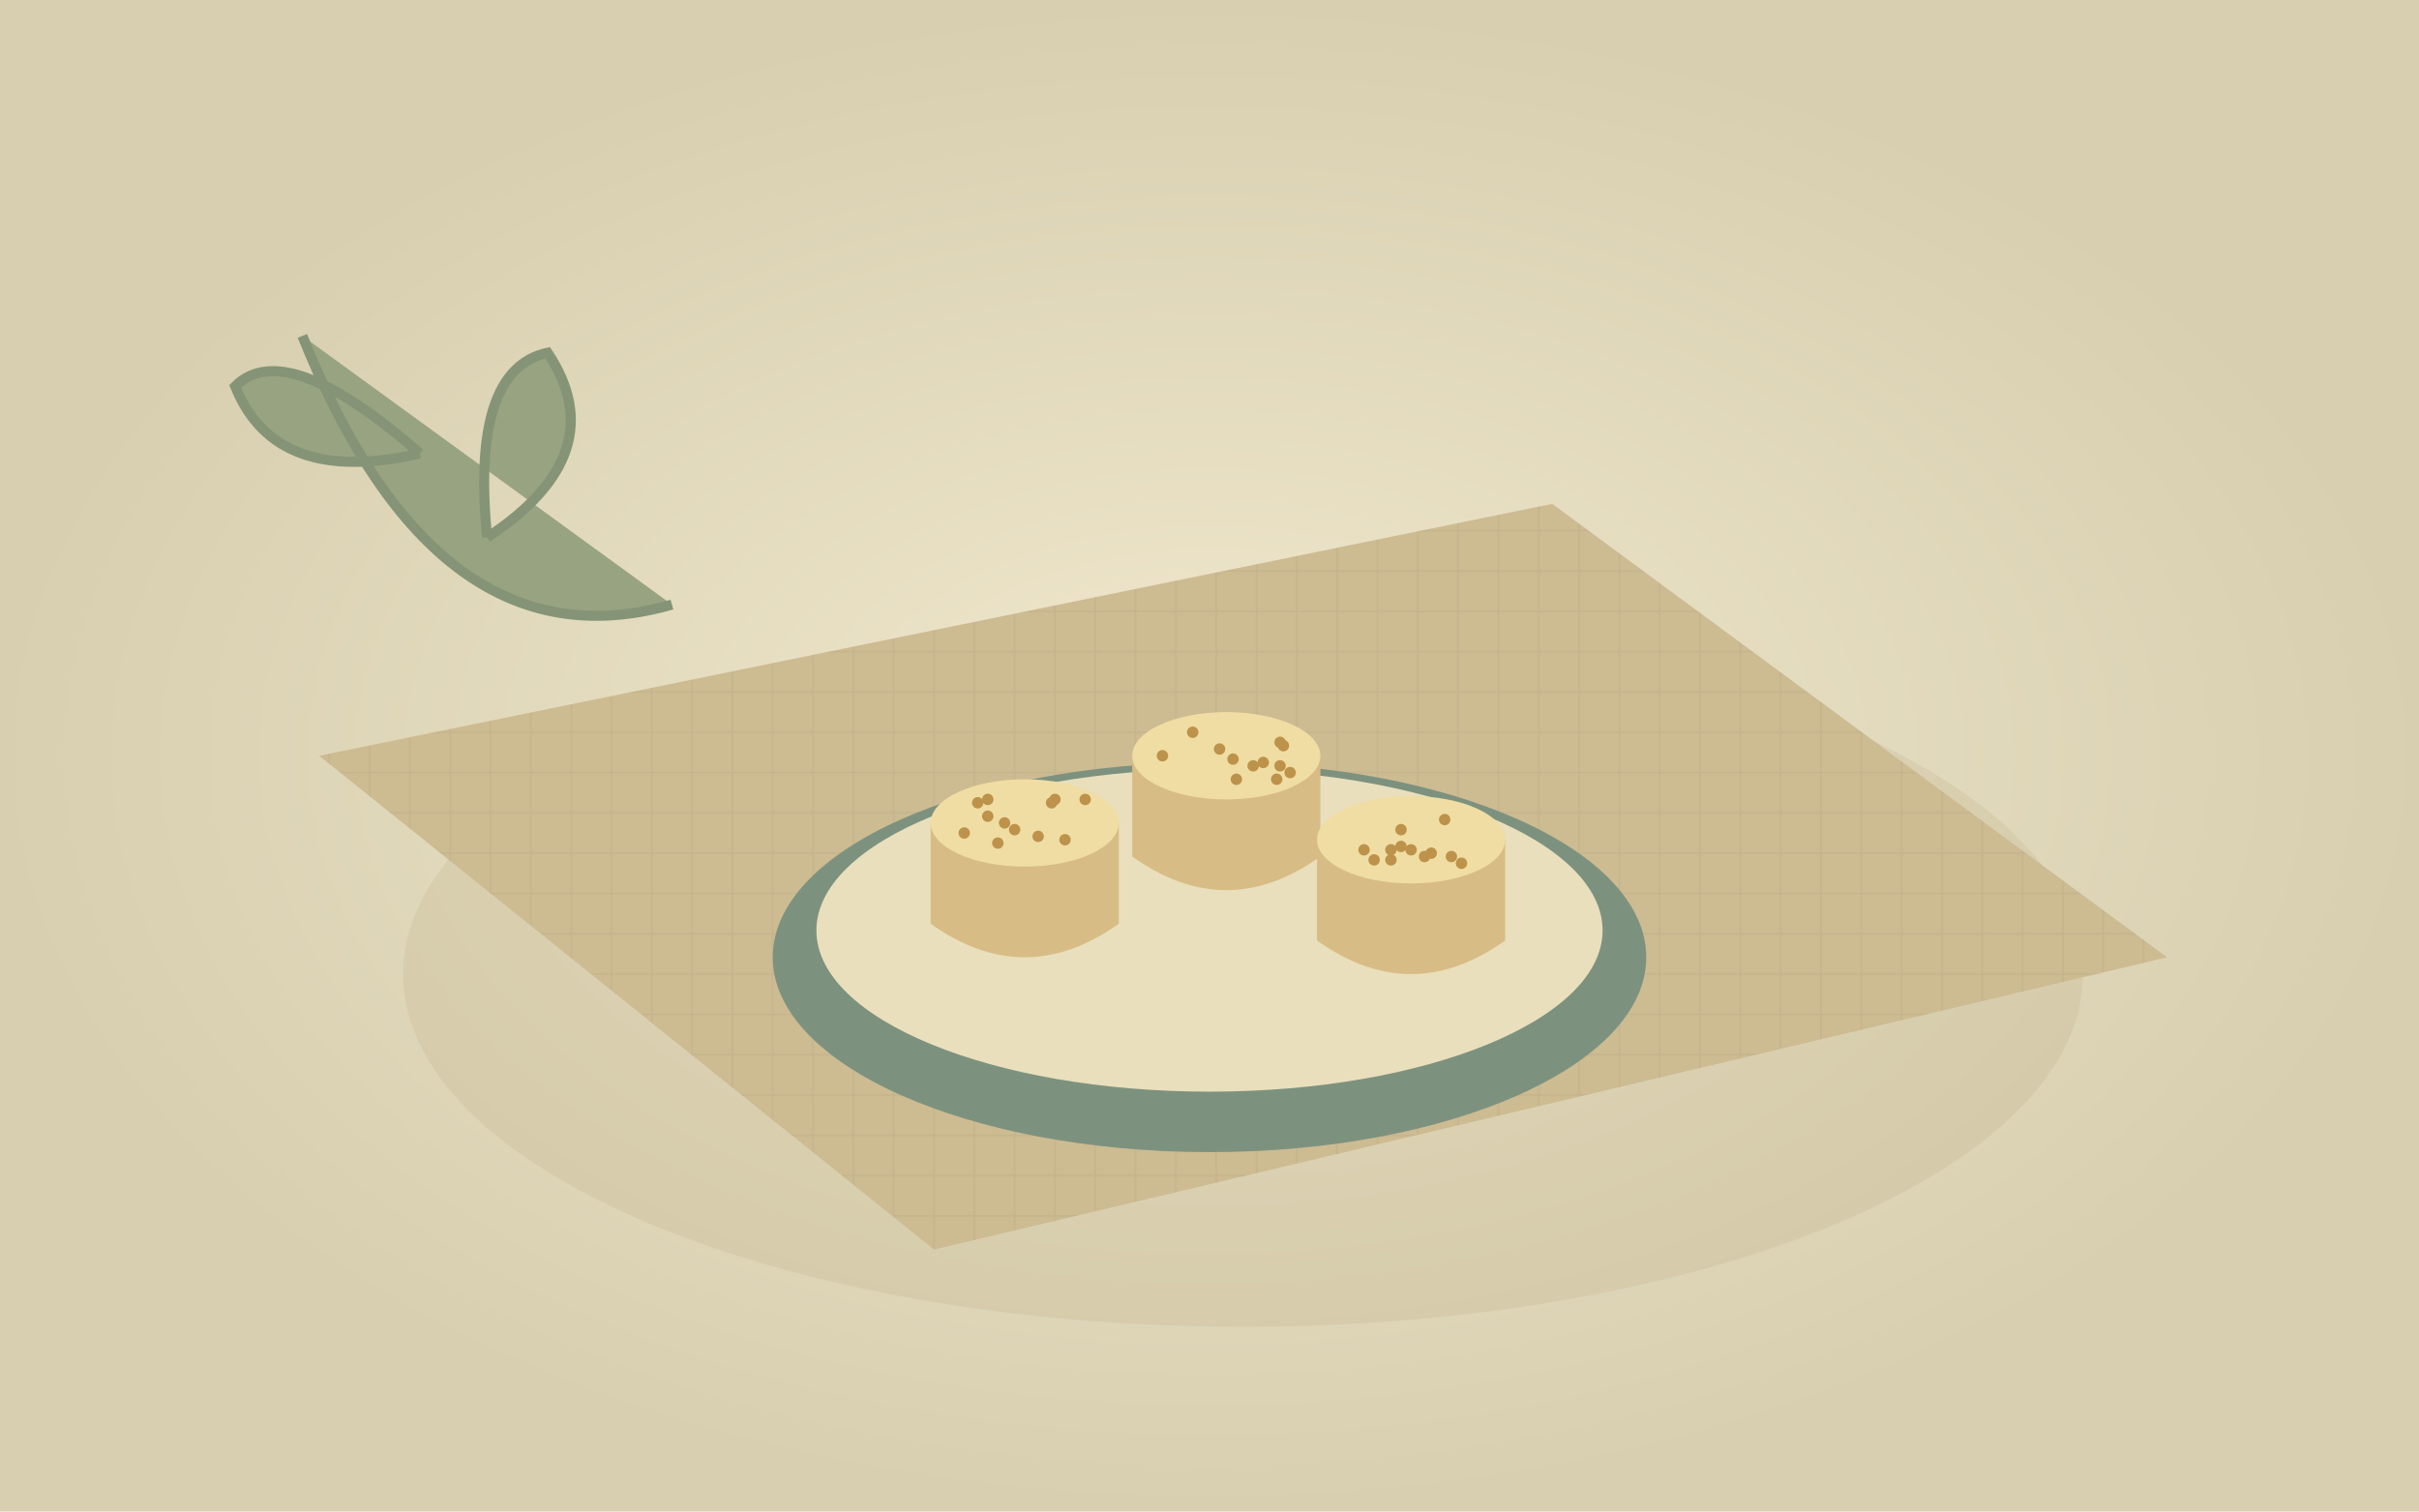
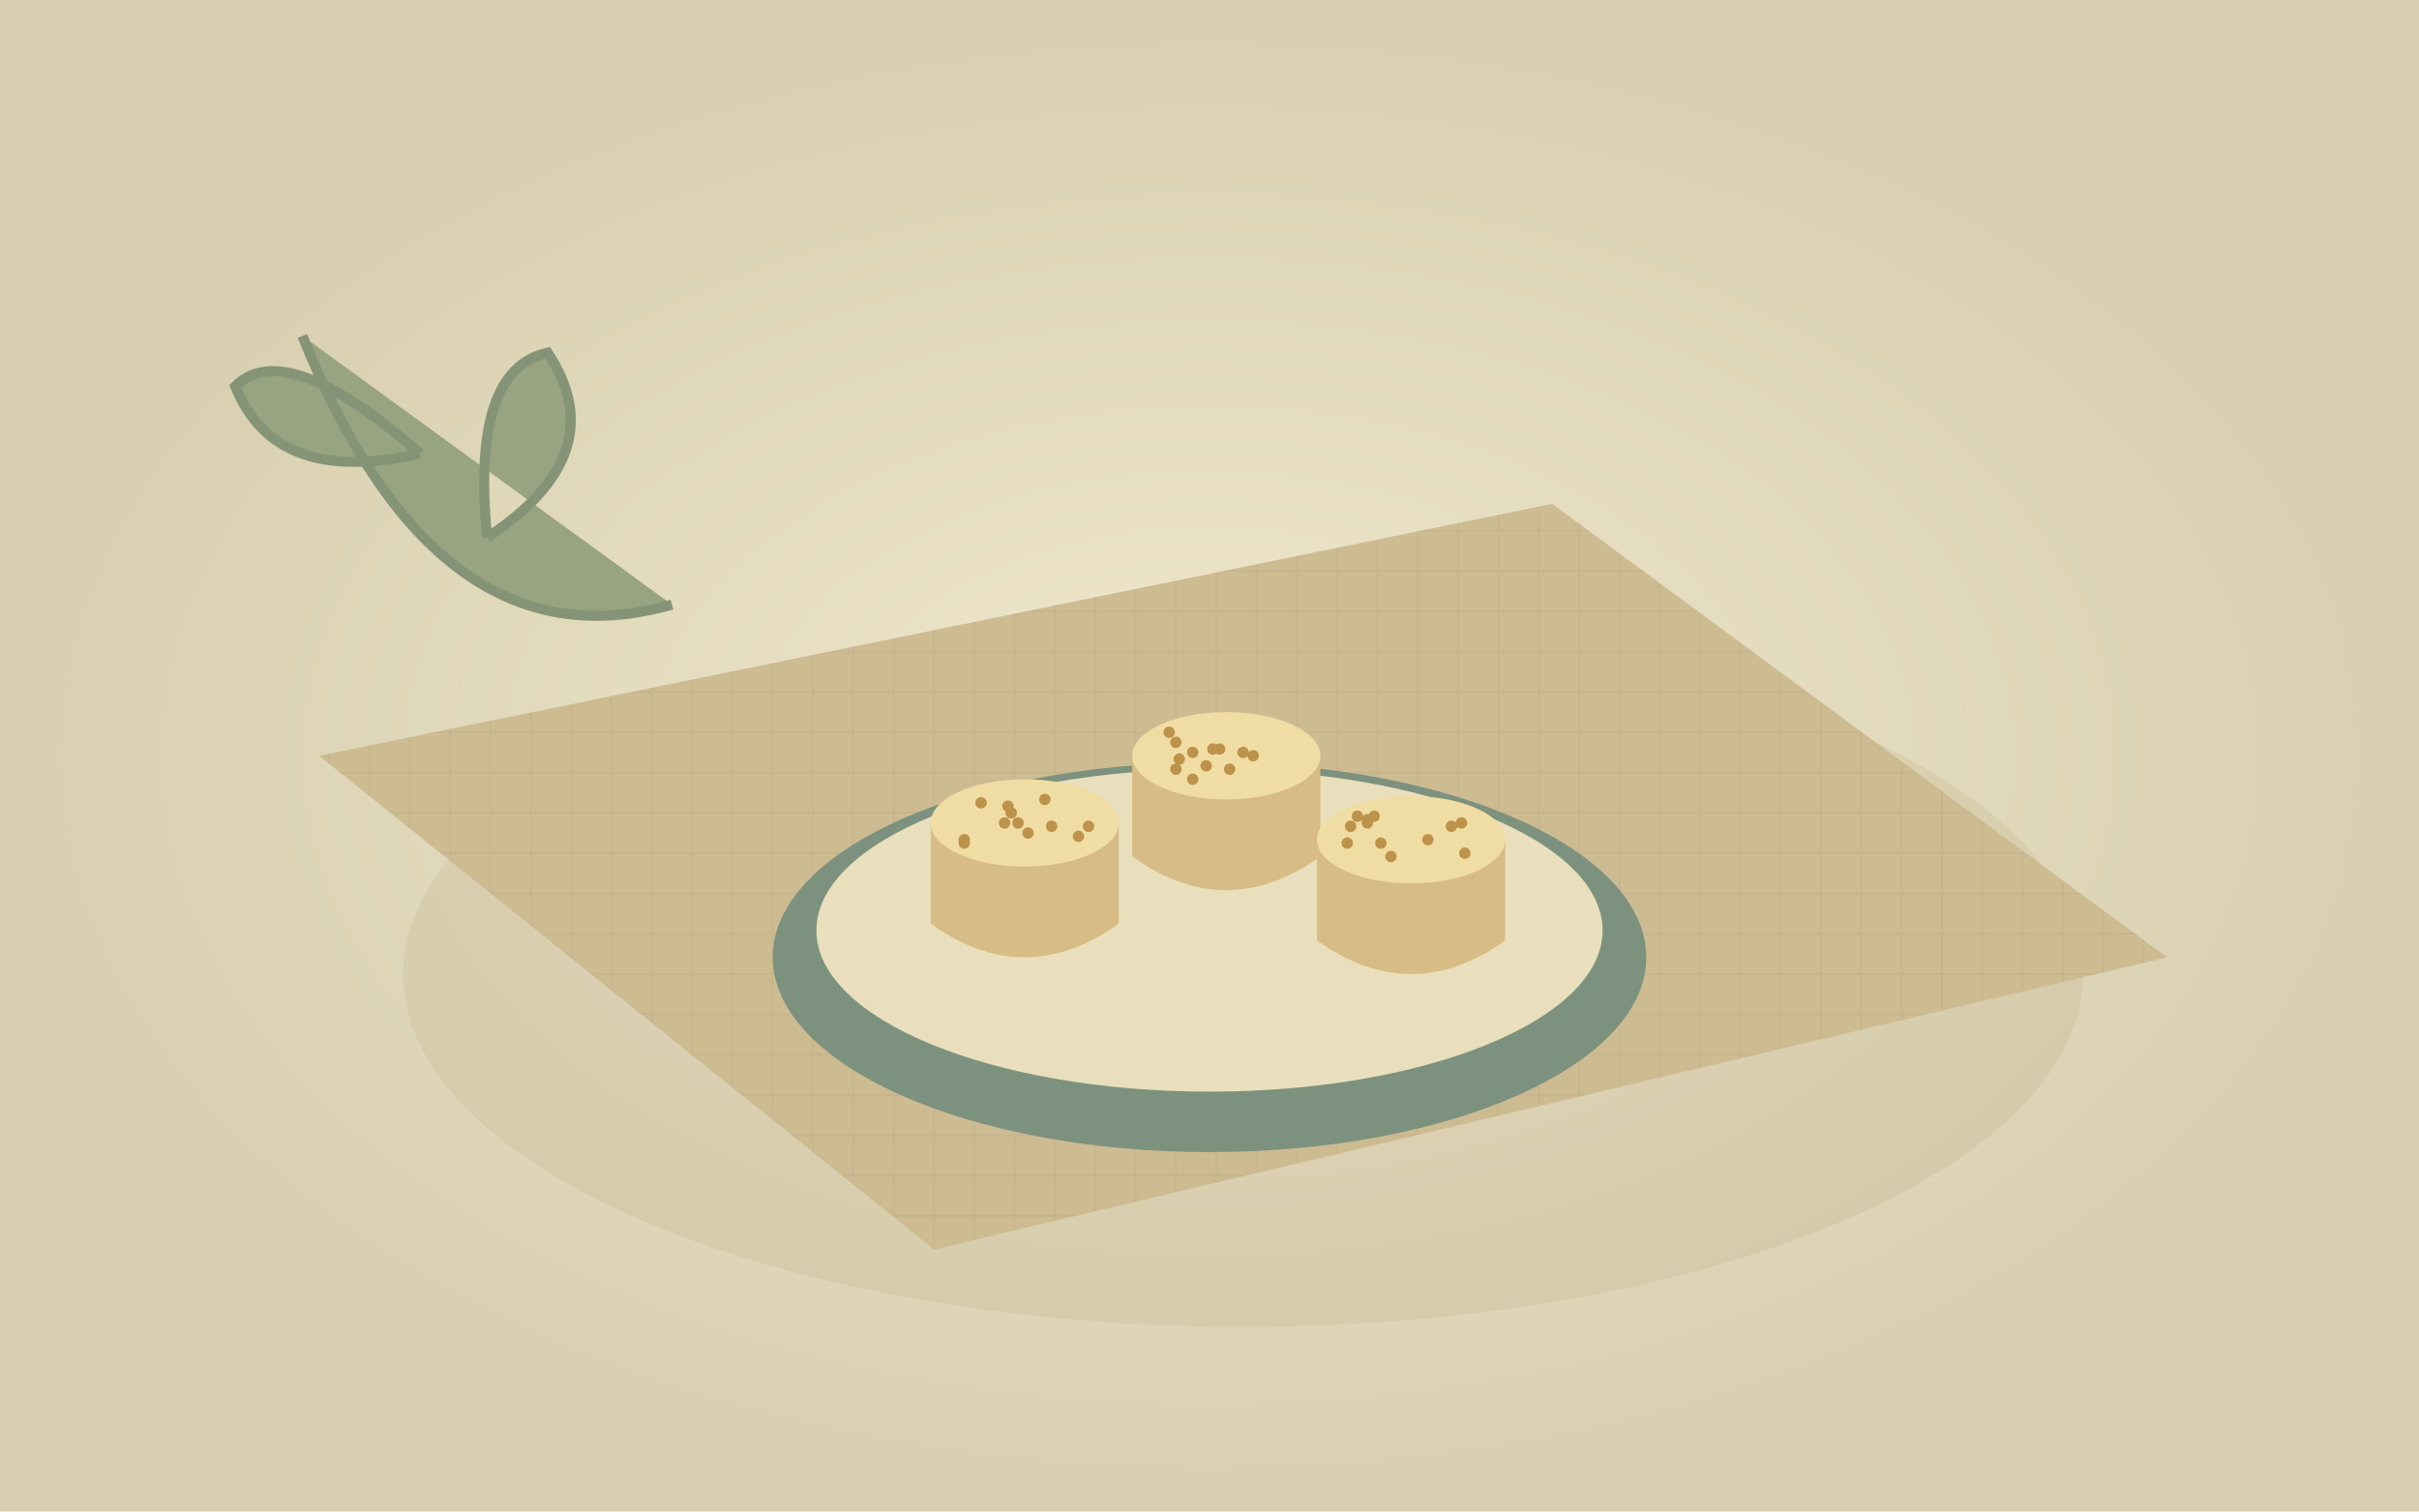
<svg xmlns="http://www.w3.org/2000/svg" width="720" height="450" viewBox="0 0 720 450">
  <defs>
    <radialGradient id="bg">
      <stop stop-color="#f1e8ce" />
      <stop offset="1" stop-color="#d7cfaf" />
    </radialGradient>
    <pattern id="mat" width="12" height="12" patternUnits="userSpaceOnUse">
      <path d="M0 2h12M2 0v12" stroke="#b8aa85" stroke-width=".5" opacity=".35" />
    </pattern>
  </defs>
  <rect width="720" height="450" fill="url(#bg)" />
  <ellipse cx="370" cy="290" rx="250" ry="105" fill="#b09f77" opacity=".17" />
  <path d="M95 225 462 150 645 285 278 372Z" fill="#cdbb92" stroke="none" stroke-width="1" />
  <path d="M95 225 462 150 645 285 278 372Z" fill="url(#mat)" stroke="none" stroke-width="1" />
  <ellipse cx="360" cy="285" rx="130" ry="58" fill="#7d927e" />
  <ellipse cx="360" cy="277" rx="117" ry="48" fill="#e9dfbc" />
  <path d="M277 275v-30q28-20 56 0v30q-28 20-56 0Z" fill="#d8bc85" stroke="none" stroke-width="1" />
  <ellipse cx="305" cy="245" rx="28" ry="13" fill="#f0dda3" />
-   <circle cx="294" cy="243" r="1.7" fill="#bd924b" />
-   <circle cx="314" cy="238" r="1.7" fill="#bd924b" />
-   <circle cx="291" cy="239" r="1.7" fill="#bd924b" />
-   <circle cx="297" cy="251" r="1.7" fill="#bd924b" />
-   <circle cx="309" cy="249" r="1.7" fill="#bd924b" />
-   <circle cx="323" cy="238" r="1.7" fill="#bd924b" />
-   <circle cx="287" cy="248" r="1.7" fill="#bd924b" />
-   <circle cx="313" cy="239" r="1.7" fill="#bd924b" />
+   <circle cx="287" cy="251" r="1.7" fill="#bd924b" />
+   <circle cx="313" cy="246" r="1.7" fill="#bd924b" />
+   <circle cx="287" cy="250" r="1.7" fill="#bd924b" />
+   <circle cx="303" cy="245" r="1.7" fill="#bd924b" />
+   <circle cx="306" cy="248" r="1.7" fill="#bd924b" />
+   <circle cx="321" cy="249" r="1.7" fill="#bd924b" />
+   <circle cx="311" cy="238" r="1.7" fill="#bd924b" />
+   <circle cx="292" cy="239" r="1.7" fill="#bd924b" />
  <circle cx="299" cy="245" r="1.7" fill="#bd924b" />
-   <circle cx="302" cy="247" r="1.7" fill="#bd924b" />
-   <circle cx="317" cy="250" r="1.7" fill="#bd924b" />
-   <circle cx="294" cy="238" r="1.7" fill="#bd924b" />
+   <circle cx="301" cy="242" r="1.7" fill="#bd924b" />
+   <circle cx="300" cy="240" r="1.7" fill="#bd924b" />
+   <circle cx="324" cy="246" r="1.7" fill="#bd924b" />
  <path d="M337 255v-30q28-20 56 0v30q-28 20-56 0Z" fill="#d8bc85" stroke="none" stroke-width="1" />
  <ellipse cx="365" cy="225" rx="28" ry="13" fill="#f0dda3" />
-   <circle cx="381" cy="228" r="1.7" fill="#bd924b" />
-   <circle cx="384" cy="230" r="1.7" fill="#bd924b" />
-   <circle cx="381" cy="221" r="1.7" fill="#bd924b" />
-   <circle cx="346" cy="225" r="1.7" fill="#bd924b" />
-   <circle cx="380" cy="232" r="1.7" fill="#bd924b" />
-   <circle cx="355" cy="218" r="1.7" fill="#bd924b" />
-   <circle cx="373" cy="228" r="1.7" fill="#bd924b" />
-   <circle cx="367" cy="226" r="1.7" fill="#bd924b" />
-   <circle cx="368" cy="232" r="1.7" fill="#bd924b" />
+   <circle cx="370" cy="224" r="1.7" fill="#bd924b" />
+   <circle cx="366" cy="229" r="1.7" fill="#bd924b" />
+   <circle cx="351" cy="226" r="1.7" fill="#bd924b" />
+   <circle cx="350" cy="229" r="1.7" fill="#bd924b" />
+   <circle cx="355" cy="232" r="1.7" fill="#bd924b" />
+   <circle cx="348" cy="218" r="1.7" fill="#bd924b" />
+   <circle cx="355" cy="224" r="1.7" fill="#bd924b" />
+   <circle cx="361" cy="223" r="1.7" fill="#bd924b" />
+   <circle cx="350" cy="221" r="1.7" fill="#bd924b" />
  <circle cx="363" cy="223" r="1.7" fill="#bd924b" />
-   <circle cx="382" cy="222" r="1.7" fill="#bd924b" />
-   <circle cx="376" cy="227" r="1.7" fill="#bd924b" />
+   <circle cx="373" cy="225" r="1.7" fill="#bd924b" />
+   <circle cx="359" cy="228" r="1.7" fill="#bd924b" />
  <path d="M392 280v-30q28-20 56 0v30q-28 20-56 0Z" fill="#d8bc85" stroke="none" stroke-width="1" />
  <ellipse cx="420" cy="250" rx="28" ry="13" fill="#f0dda3" />
-   <circle cx="414" cy="256" r="1.7" fill="#bd924b" />
-   <circle cx="420" cy="253" r="1.7" fill="#bd924b" />
-   <circle cx="432" cy="255" r="1.7" fill="#bd924b" />
-   <circle cx="417" cy="247" r="1.7" fill="#bd924b" />
-   <circle cx="414" cy="253" r="1.7" fill="#bd924b" />
-   <circle cx="430" cy="244" r="1.7" fill="#bd924b" />
-   <circle cx="426" cy="254" r="1.7" fill="#bd924b" />
-   <circle cx="435" cy="257" r="1.7" fill="#bd924b" />
-   <circle cx="417" cy="252" r="1.7" fill="#bd924b" />
-   <circle cx="406" cy="253" r="1.7" fill="#bd924b" />
-   <circle cx="424" cy="255" r="1.7" fill="#bd924b" />
-   <circle cx="409" cy="256" r="1.7" fill="#bd924b" />
+   <circle cx="432" cy="246" r="1.7" fill="#bd924b" />
+   <circle cx="401" cy="251" r="1.7" fill="#bd924b" />
+   <circle cx="407" cy="244" r="1.7" fill="#bd924b" />
+   <circle cx="402" cy="246" r="1.7" fill="#bd924b" />
+   <circle cx="414" cy="255" r="1.7" fill="#bd924b" />
+   <circle cx="407" cy="245" r="1.7" fill="#bd924b" />
+   <circle cx="436" cy="254" r="1.7" fill="#bd924b" />
+   <circle cx="409" cy="243" r="1.7" fill="#bd924b" />
+   <circle cx="435" cy="245" r="1.7" fill="#bd924b" />
+   <circle cx="411" cy="251" r="1.7" fill="#bd924b" />
+   <circle cx="404" cy="243" r="1.7" fill="#bd924b" />
+   <circle cx="425" cy="250" r="1.7" fill="#bd924b" />
  <path d="M90 100q40 100 110 80m-75-45q-40-35-55-20 12 30 55 20m20 25q-5-50 18-55 20 30-18 55" fill="#98a381" stroke="#859476" stroke-width="3" />
</svg>
